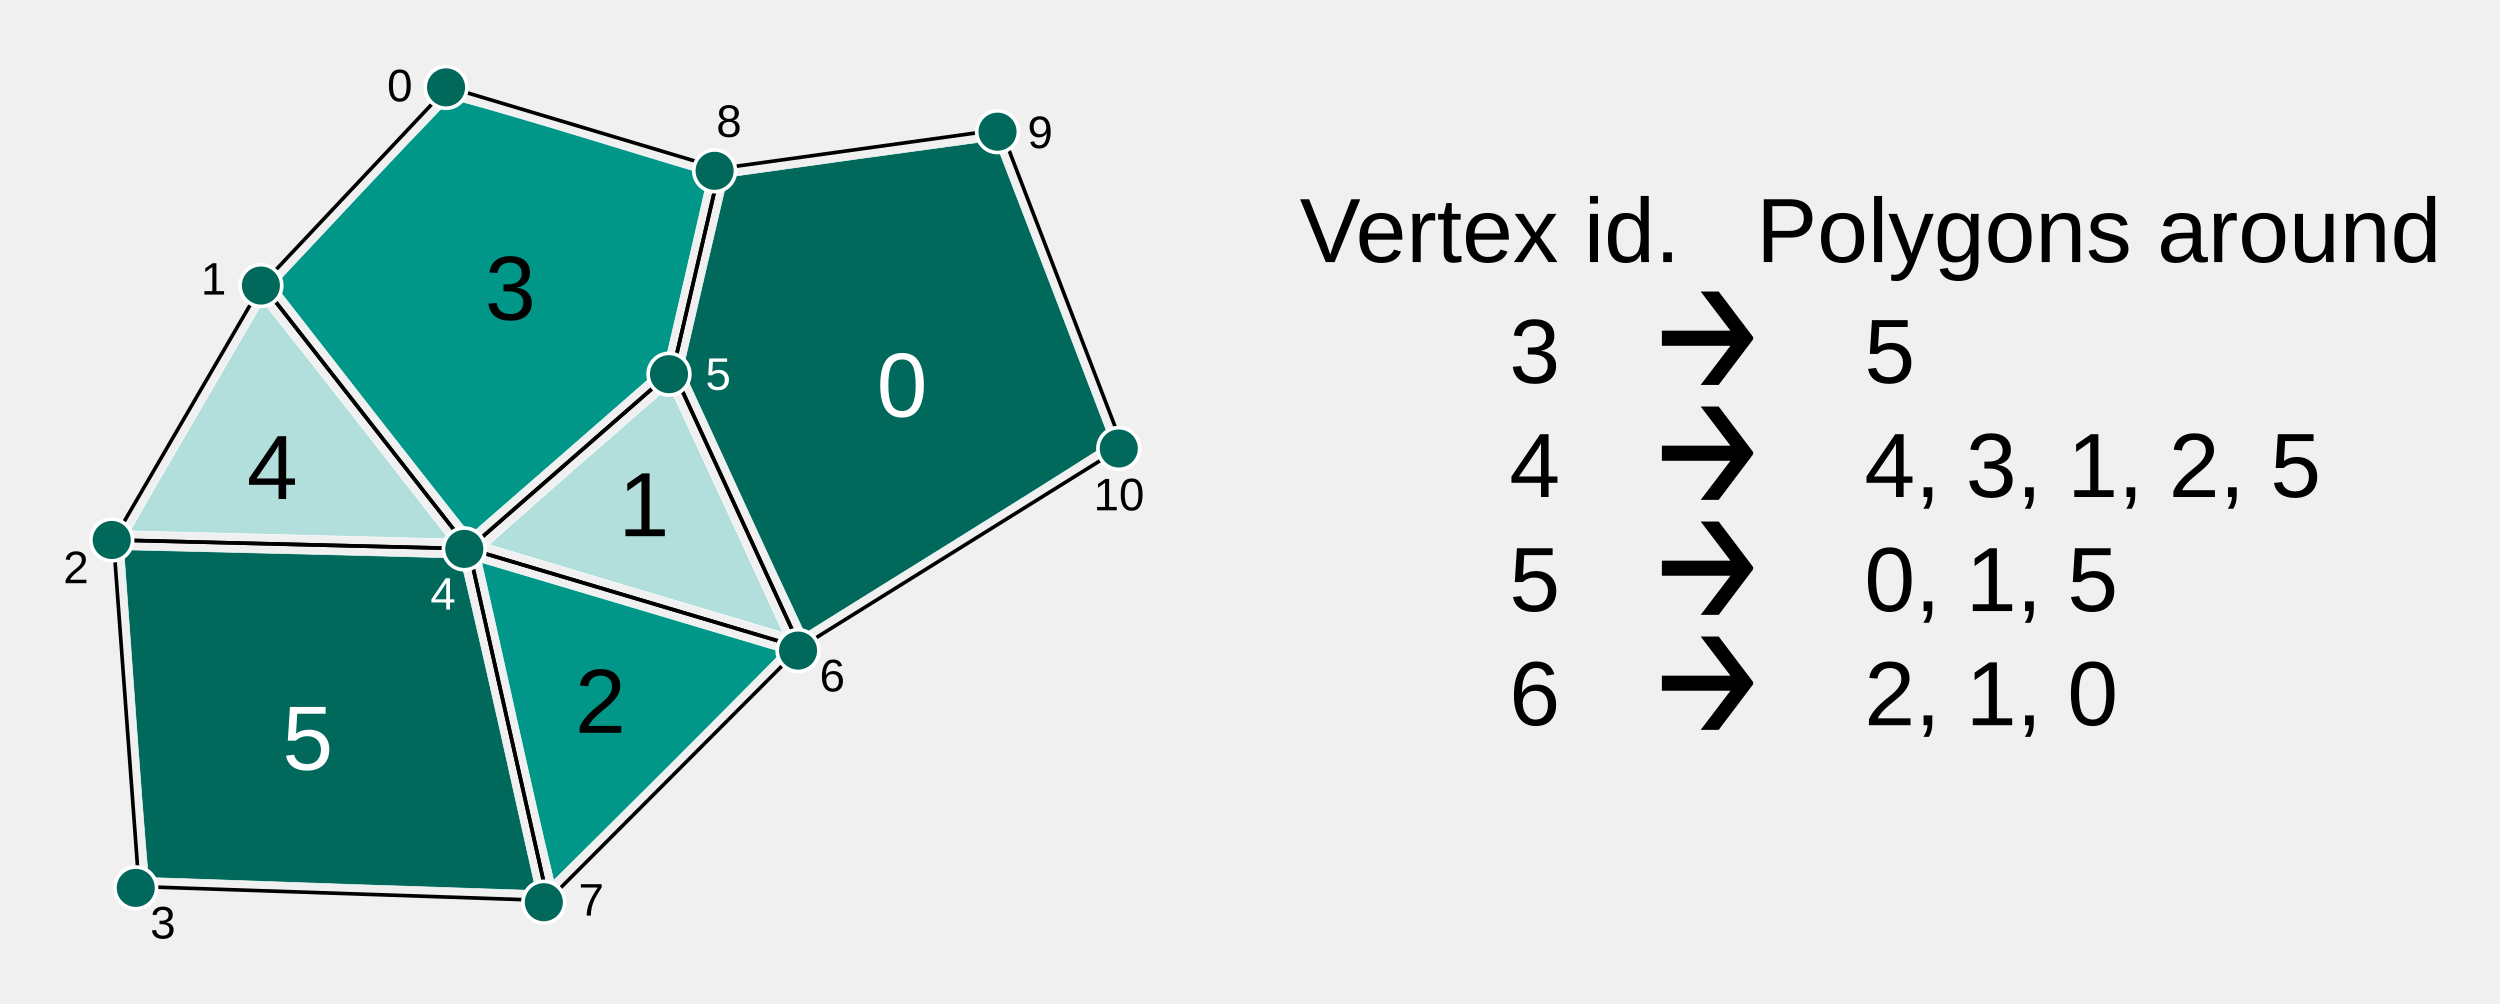
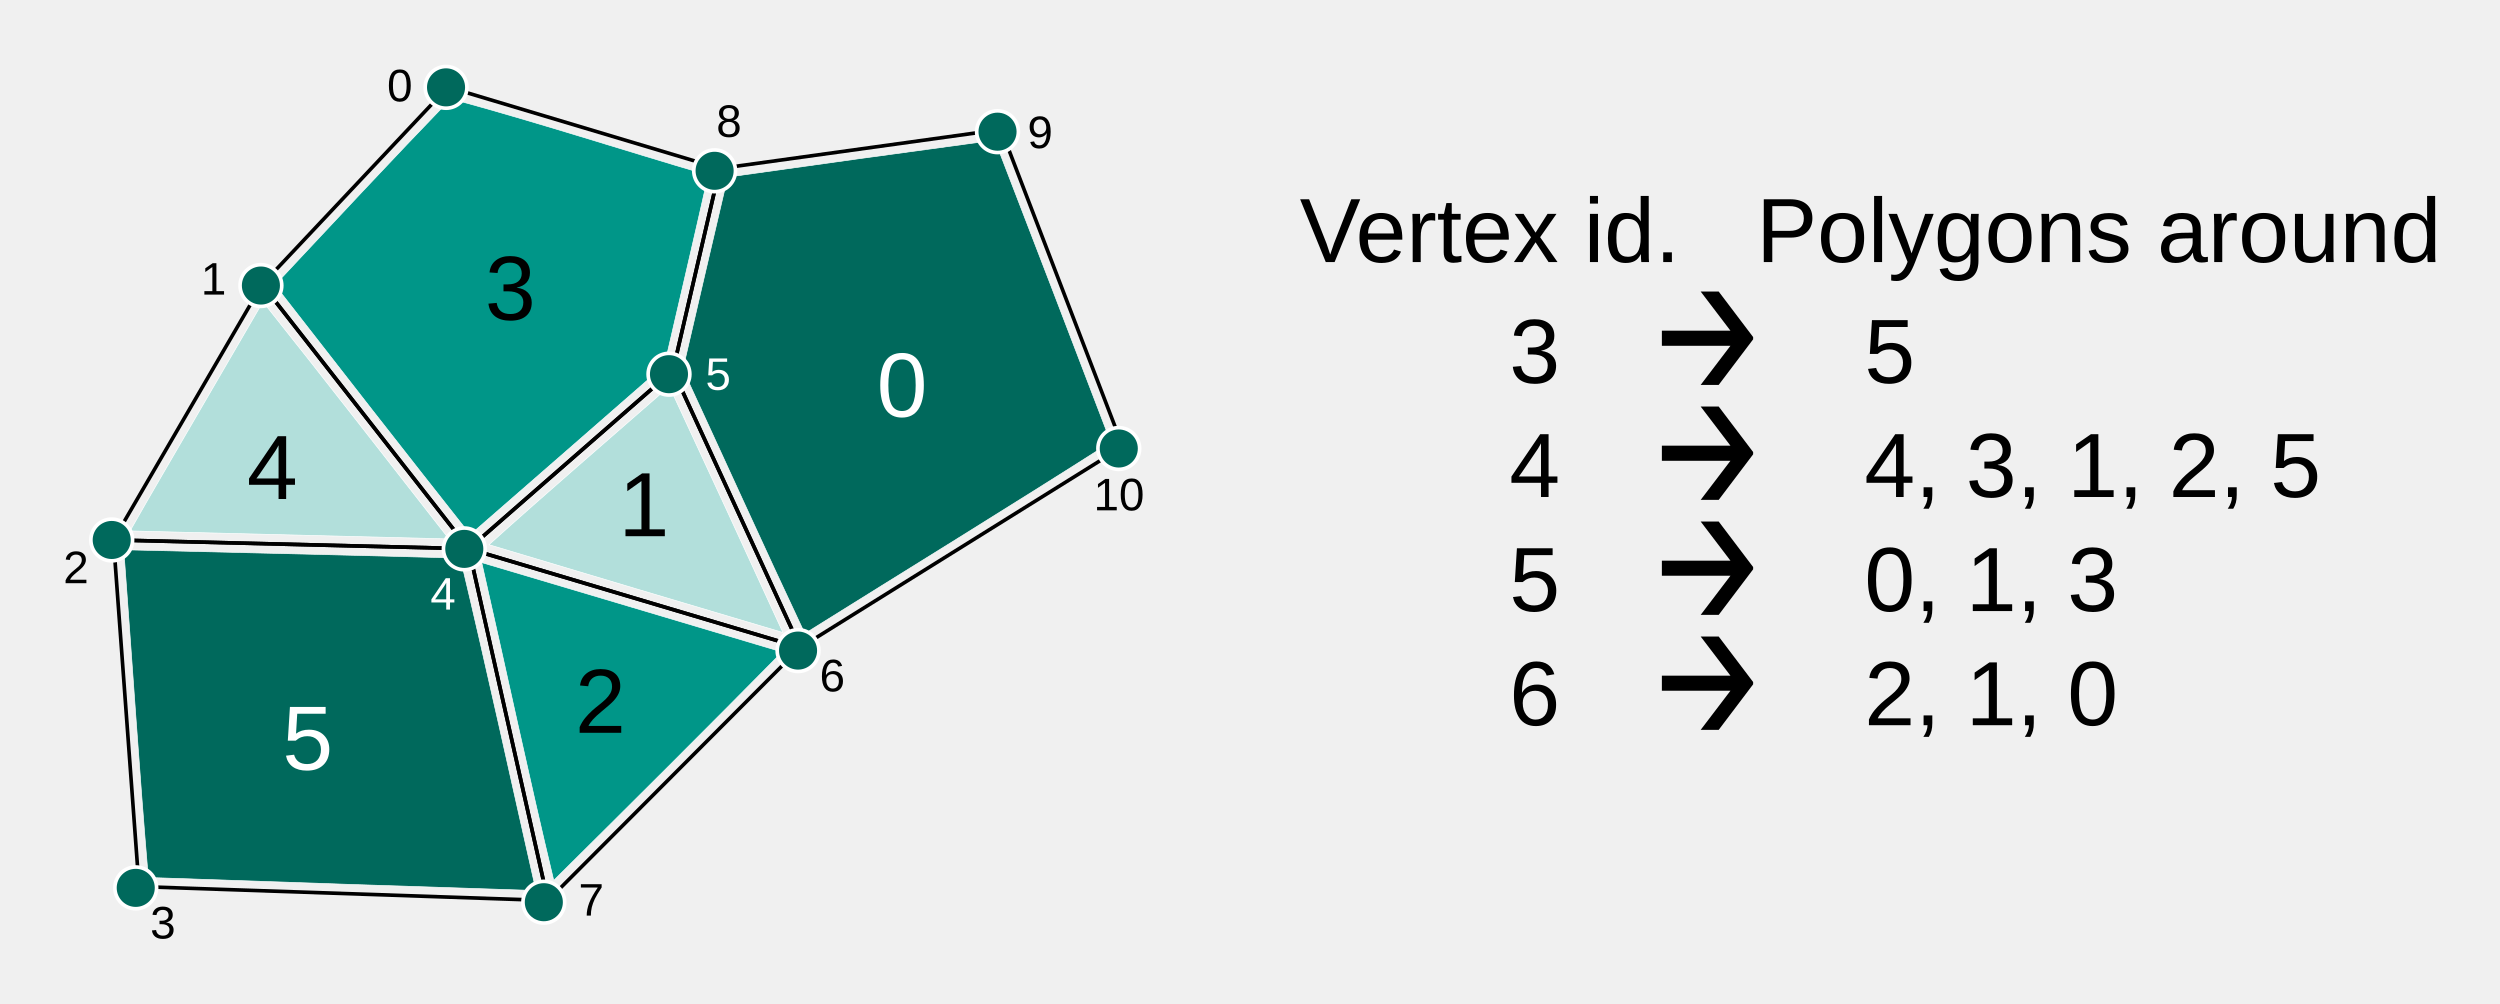
<svg xmlns="http://www.w3.org/2000/svg" width="193.275mm" height="77.598mm" viewBox="0 0 684.833 274.953" id="svg16858" version="1.1">
  <defs id="defs16860">
    <marker style="overflow:visible" id="marker9437-0" refX="0" refY="0" orient="auto">
      <path transform="scale(-0.6,-0.6)" d="M 8.719,4.034 -2.207,0.016 8.719,-4.002 c -1.745,2.372 -1.735,5.617 -6e-7,8.035 z" style="fill:#009688;fill-opacity:1;fill-rule:evenodd;stroke:#009688;stroke-width:0.625;stroke-linejoin:round;stroke-opacity:1" id="path9439-4" />
    </marker>
    <marker style="overflow:visible" id="marker20162" refX="0" refY="0" orient="auto">
      <path transform="scale(-0.6,-0.6)" d="M 8.719,4.034 -2.207,0.016 8.719,-4.002 c -1.745,2.372 -1.735,5.617 -6e-7,8.035 z" style="fill:#009688;fill-opacity:1;fill-rule:evenodd;stroke:#009688;stroke-width:0.625;stroke-linejoin:round;stroke-opacity:1" id="path20164" />
    </marker>
    <marker style="overflow:visible" id="marker9437-8" refX="0" refY="0" orient="auto">
      <path transform="scale(-0.6,-0.6)" d="M 8.719,4.034 -2.207,0.016 8.719,-4.002 c -1.745,2.372 -1.735,5.617 -6e-7,8.035 z" style="fill:#009688;fill-opacity:1;fill-rule:evenodd;stroke:#009688;stroke-width:0.625;stroke-linejoin:round;stroke-opacity:1" id="path9439-3" />
    </marker>
    <marker style="overflow:visible" id="marker20168" refX="0" refY="0" orient="auto">
      <path transform="scale(-0.6,-0.6)" d="M 8.719,4.034 -2.207,0.016 8.719,-4.002 c -1.745,2.372 -1.735,5.617 -6e-7,8.035 z" style="fill:#009688;fill-opacity:1;fill-rule:evenodd;stroke:#009688;stroke-width:0.625;stroke-linejoin:round;stroke-opacity:1" id="path20170" />
    </marker>
    <marker style="overflow:visible" id="marker9437" refX="0" refY="0" orient="auto">
      <path transform="scale(-0.6,-0.6)" d="M 8.719,4.034 -2.207,0.016 8.719,-4.002 c -1.745,2.372 -1.735,5.617 -6e-7,8.035 z" style="fill:#009688;fill-opacity:1;fill-rule:evenodd;stroke:#009688;stroke-width:0.625;stroke-linejoin:round;stroke-opacity:1" id="path9439" />
    </marker>
    <marker style="overflow:visible" id="marker20174" refX="0" refY="0" orient="auto">
      <path transform="scale(-0.6,-0.6)" d="M 8.719,4.034 -2.207,0.016 8.719,-4.002 c -1.745,2.372 -1.735,5.617 -6e-7,8.035 z" style="fill:#009688;fill-opacity:1;fill-rule:evenodd;stroke:#009688;stroke-width:0.625;stroke-linejoin:round;stroke-opacity:1" id="path20176" />
    </marker>
  </defs>
  <g id="layer1" transform="translate(19.96093,-128.3432)">
    <g id="g5736-8" transform="translate(-434.8791,-167.6533)">
      <g id="g4382-68" transform="translate(52.4264,270.8368)">
        <path id="path4384-3" d="m 434.286,103.076 -40.714,70 97.33,2.403 z" style="fill:none;fill-rule:evenodd;stroke:#000000;stroke-width:1px;stroke-linecap:butt;stroke-linejoin:round;stroke-opacity:1" />
        <path id="path4386-8" d="m 434.286,103.076 50.904,-54.071 74.474,22.315 -12.837,55.328 -55.925,48.831 z" style="fill:none;fill-rule:evenodd;stroke:#000000;stroke-width:1px;stroke-linecap:butt;stroke-linejoin:round;stroke-opacity:1" />
        <path id="path4388-3" d="m 490.901,175.479 90.826,27.064 -34.901,-75.895 z" style="fill:none;fill-rule:evenodd;stroke:#000000;stroke-width:1px;stroke-linecap:butt;stroke-linejoin:round;stroke-opacity:1" />
        <path id="path4390-3" d="m 393.571,173.076 97.33,2.403 21.682,96.357 -112.013,-3.811 z" style="fill:none;fill-rule:evenodd;stroke:#000000;stroke-width:1px;stroke-linecap:butt;stroke-linejoin:round;stroke-opacity:1" />
        <path id="path4392-3" d="m 512.584,271.837 -21.682,-96.357 90.826,27.064 z" style="fill:none;fill-rule:evenodd;stroke:#000000;stroke-width:1px;stroke-linecap:butt;stroke-linejoin:round;stroke-opacity:1" />
        <path id="path4394-8" d="M 581.727,202.543 670.044,147.49 636.709,60.616 559.664,71.32 546.826,126.648 Z" style="fill:none;fill-rule:evenodd;stroke:#000000;stroke-width:1px;stroke-linecap:butt;stroke-linejoin:round;stroke-opacity:1" />
      </g>
      <path id="path4396-0" d="m 448.936,448.14 c 2.2,29.338 4.13,59.099 6.605,88.232 35.393,1.202 70.826,2.462 106.195,3.58 -6.87,-30.328 -13.524,-60.995 -20.711,-91.072 -30.698,-0.856 -61.468,-1.55 -92.195,-2.285 l 0.068,0.998 0.037,0.547 z" style="color:#000000;clip-rule:nonzero;display:inline;overflow:visible;visibility:visible;opacity:1;isolation:auto;mix-blend-mode:normal;color-interpolation:sRGB;color-interpolation-filters:linearRGB;solid-color:#000000;solid-opacity:1;fill:#00695c;fill-opacity:1;fill-rule:evenodd;stroke:#ffffff;stroke-width:0.179;stroke-linecap:butt;stroke-linejoin:round;stroke-miterlimit:4;stroke-dasharray:none;stroke-dashoffset:0;stroke-opacity:1;color-rendering:auto;image-rendering:auto;shape-rendering:auto;text-rendering:auto;enable-background:accumulate" />
      <path id="path4398-4" d="m 468.493,410.392 c -5.981,10.349 -12.071,20.636 -17.947,31.045 29.119,0.745 58.239,1.446 87.357,2.189 -16.956,-21.679 -33.811,-43.428 -50.953,-64.961 -6.152,10.576 -12.305,21.151 -18.457,31.727 z" style="color:#000000;clip-rule:nonzero;display:inline;overflow:visible;visibility:visible;opacity:1;isolation:auto;mix-blend-mode:normal;color-interpolation:sRGB;color-interpolation-filters:linearRGB;solid-color:#000000;solid-opacity:1;fill:#b2dfdb;fill-opacity:1;fill-rule:evenodd;stroke:#ffffff;stroke-width:0.179;stroke-linecap:butt;stroke-linejoin:round;stroke-miterlimit:4;stroke-dasharray:none;stroke-dashoffset:0;stroke-opacity:1;color-rendering:auto;image-rendering:auto;shape-rendering:auto;text-rendering:auto;enable-background:accumulate" />
      <path id="path4400-7" d="m 538.393,323.04 c -16.225,16.787 -32.169,33.967 -48.158,51.029 17.749,22.863 35.563,45.675 53.502,68.393 17.755,-15.432 35.459,-30.923 53.184,-46.391 4.016,-17.38 8.106,-34.711 12.006,-52.105 -23.464,-6.91 -47.152,-14.587 -70.533,-20.926 z" style="color:#000000;clip-rule:nonzero;display:inline;overflow:visible;visibility:visible;opacity:1;isolation:auto;mix-blend-mode:normal;color-interpolation:sRGB;color-interpolation-filters:linearRGB;solid-color:#000000;solid-opacity:1;fill:#009688;fill-opacity:1;fill-rule:evenodd;stroke:#ffffff;stroke-width:0.179;stroke-linecap:butt;stroke-linejoin:round;stroke-miterlimit:4;stroke-dasharray:none;stroke-dashoffset:0;stroke-opacity:1;color-rendering:auto;image-rendering:auto;shape-rendering:auto;text-rendering:auto;enable-background:accumulate" />
      <path id="path4402-68" d="m 597.835,402.2 c -16.299,14.265 -33.13,28.719 -48.973,43.012 26.828,8.064 53.681,16.074 80.527,24.051 -10.308,-22.509 -20.673,-44.991 -31.119,-67.436 l -0.436,0.373 z" style="color:#000000;clip-rule:nonzero;display:inline;overflow:visible;visibility:visible;opacity:1;isolation:auto;mix-blend-mode:normal;color-interpolation:sRGB;color-interpolation-filters:linearRGB;solid-color:#000000;solid-opacity:1;fill:#b2dfdb;fill-opacity:1;fill-rule:evenodd;stroke:#ffffff;stroke-width:0.179;stroke-linecap:butt;stroke-linejoin:round;stroke-miterlimit:4;stroke-dasharray:none;stroke-dashoffset:0;stroke-opacity:1;color-rendering:auto;image-rendering:auto;shape-rendering:auto;text-rendering:auto;enable-background:accumulate" />
      <path id="path4404-90" d="m 685.712,334.614 c -23.817,3.232 -47.653,6.514 -71.463,9.891 -4.139,17.551 -8.187,35.124 -12.271,52.688 11.154,24.108 22.093,48.35 33.406,72.355 27.942,-17.469 56.033,-34.705 83.812,-52.432 -10.52,-27.559 -21.115,-55.182 -31.756,-82.73 l -0.991,0.131 -0.737,0.098 z" style="color:#000000;clip-rule:nonzero;display:inline;overflow:visible;visibility:visible;opacity:1;isolation:auto;mix-blend-mode:normal;color-interpolation:sRGB;color-interpolation-filters:linearRGB;solid-color:#000000;solid-opacity:1;fill:#00695c;fill-opacity:1;fill-rule:evenodd;stroke:#ffffff;stroke-width:0.179;stroke-linecap:butt;stroke-linejoin:round;stroke-miterlimit:4;stroke-dasharray:none;stroke-dashoffset:0;stroke-opacity:1;color-rendering:auto;image-rendering:auto;shape-rendering:auto;text-rendering:auto;enable-background:accumulate" />
      <path id="path4406-6" d="m 547.036,450.833 c 6.533,28.664 12.814,58.23 19.568,86.332 20.944,-20.762 41.867,-41.582 62.559,-62.564 -27.428,-8.169 -54.857,-16.364 -82.287,-24.5 l 0.16,0.732 z" style="color:#000000;clip-rule:nonzero;display:inline;overflow:visible;visibility:visible;opacity:1;isolation:auto;mix-blend-mode:normal;color-interpolation:sRGB;color-interpolation-filters:linearRGB;solid-color:#000000;solid-opacity:1;fill:#009688;fill-opacity:1;fill-rule:evenodd;stroke:#ffffff;stroke-width:0.179;stroke-linecap:butt;stroke-linejoin:round;stroke-miterlimit:4;stroke-dasharray:none;stroke-dashoffset:0;stroke-opacity:1;color-rendering:auto;image-rendering:auto;shape-rendering:auto;text-rendering:auto;enable-background:accumulate" />
-       <text id="text4434-9-8" y="410.135" x="655.066" style="font-style:normal;font-variant:normal;font-weight:normal;font-stretch:normal;font-size:25px;line-height:125%;font-family:Arial;-inkscape-font-specification:'Arial, Normal';text-align:start;letter-spacing:0px;word-spacing:0px;writing-mode:lr-tb;text-anchor:start;fill:#ffffff;fill-opacity:1;stroke:none;stroke-width:1px;stroke-linecap:butt;stroke-linejoin:miter;stroke-opacity:1" xml:space="preserve">
-         <tspan y="410.135" x="655.066" id="tspan4436-4-79">0</tspan>
+       <text id="text4434-9-8" y="410.135" x="655.066" style="font-style:normal;font-variant:normal;font-weight:normal;font-stretch:normal;line-height:0%;font-family:Arial;-inkscape-font-specification:'Arial, Normal';text-align:start;letter-spacing:0px;word-spacing:0px;writing-mode:lr-tb;text-anchor:start;fill:#ffffff;fill-opacity:1;stroke:none;stroke-width:1px;stroke-linecap:butt;stroke-linejoin:miter;stroke-opacity:1" xml:space="preserve">
+         <tspan y="410.135" x="655.066" id="tspan4436-4-79" style="font-size:25px;line-height:1.25">0</tspan>
      </text>
-       <text id="text4438-7-0" y="442.869" x="584.352" style="font-style:normal;font-variant:normal;font-weight:normal;font-stretch:normal;font-size:25px;line-height:125%;font-family:Arial;-inkscape-font-specification:'Arial, Normal';text-align:start;letter-spacing:0px;word-spacing:0px;writing-mode:lr-tb;text-anchor:start;fill:#000000;fill-opacity:1;stroke:none;stroke-width:1px;stroke-linecap:butt;stroke-linejoin:miter;stroke-opacity:1" xml:space="preserve">
-         <tspan y="442.869" x="584.352" id="tspan4440-8-33">1</tspan>
+       <text id="text4438-7-0" y="442.869" x="584.352" style="font-style:normal;font-variant:normal;font-weight:normal;font-stretch:normal;line-height:0%;font-family:Arial;-inkscape-font-specification:'Arial, Normal';text-align:start;letter-spacing:0px;word-spacing:0px;writing-mode:lr-tb;text-anchor:start;fill:#000000;fill-opacity:1;stroke:none;stroke-width:1px;stroke-linecap:butt;stroke-linejoin:miter;stroke-opacity:1" xml:space="preserve">
+         <tspan y="442.869" x="584.352" id="tspan4440-8-33" style="font-size:25px;line-height:1.25">1</tspan>
      </text>
-       <text id="text4442-4-3" y="496.728" x="572.454" style="font-style:normal;font-variant:normal;font-weight:normal;font-stretch:normal;font-size:25px;line-height:125%;font-family:Arial;-inkscape-font-specification:'Arial, Normal';text-align:start;letter-spacing:0px;word-spacing:0px;writing-mode:lr-tb;text-anchor:start;fill:#000000;fill-opacity:1;stroke:none;stroke-width:1px;stroke-linecap:butt;stroke-linejoin:miter;stroke-opacity:1" xml:space="preserve">
-         <tspan y="496.728" x="572.454" id="tspan4444-5-7">2</tspan>
+       <text id="text4442-4-3" y="496.728" x="572.454" style="font-style:normal;font-variant:normal;font-weight:normal;font-stretch:normal;line-height:0%;font-family:Arial;-inkscape-font-specification:'Arial, Normal';text-align:start;letter-spacing:0px;word-spacing:0px;writing-mode:lr-tb;text-anchor:start;fill:#000000;fill-opacity:1;stroke:none;stroke-width:1px;stroke-linecap:butt;stroke-linejoin:miter;stroke-opacity:1" xml:space="preserve">
+         <tspan y="496.728" x="572.454" id="tspan4444-5-7" style="font-size:25px;line-height:1.25">2</tspan>
      </text>
-       <text id="text4446-0-3" y="383.595" x="547.762" style="font-style:normal;font-variant:normal;font-weight:normal;font-stretch:normal;font-size:25px;line-height:125%;font-family:Arial;-inkscape-font-specification:'Arial, Normal';text-align:start;letter-spacing:0px;word-spacing:0px;writing-mode:lr-tb;text-anchor:start;fill:#000000;fill-opacity:1;stroke:none;stroke-width:1px;stroke-linecap:butt;stroke-linejoin:miter;stroke-opacity:1" xml:space="preserve">
-         <tspan y="383.595" x="547.762" id="tspan4448-3-2">3</tspan>
+       <text id="text4446-0-3" y="383.595" x="547.762" style="font-style:normal;font-variant:normal;font-weight:normal;font-stretch:normal;line-height:0%;font-family:Arial;-inkscape-font-specification:'Arial, Normal';text-align:start;letter-spacing:0px;word-spacing:0px;writing-mode:lr-tb;text-anchor:start;fill:#000000;fill-opacity:1;stroke:none;stroke-width:1px;stroke-linecap:butt;stroke-linejoin:miter;stroke-opacity:1" xml:space="preserve">
+         <tspan y="383.595" x="547.762" id="tspan4448-3-2" style="font-size:25px;line-height:1.25">3</tspan>
      </text>
-       <text id="text4450-6-6" y="432.691" x="482.554" style="font-style:normal;font-variant:normal;font-weight:normal;font-stretch:normal;font-size:25px;line-height:125%;font-family:Arial;-inkscape-font-specification:'Arial, Normal';text-align:start;letter-spacing:0px;word-spacing:0px;writing-mode:lr-tb;text-anchor:start;fill:#000000;fill-opacity:1;stroke:none;stroke-width:1px;stroke-linecap:butt;stroke-linejoin:miter;stroke-opacity:1" xml:space="preserve">
-         <tspan y="432.691" x="482.554" id="tspan4452-1-5">4</tspan>
+       <text id="text4450-6-6" y="432.691" x="482.554" style="font-style:normal;font-variant:normal;font-weight:normal;font-stretch:normal;line-height:0%;font-family:Arial;-inkscape-font-specification:'Arial, Normal';text-align:start;letter-spacing:0px;word-spacing:0px;writing-mode:lr-tb;text-anchor:start;fill:#000000;fill-opacity:1;stroke:none;stroke-width:1px;stroke-linecap:butt;stroke-linejoin:miter;stroke-opacity:1" xml:space="preserve">
+         <tspan y="432.691" x="482.554" id="tspan4452-1-5" style="font-size:25px;line-height:1.25">4</tspan>
      </text>
-       <text id="text4454-0-2" y="506.847" x="492.262" style="font-style:normal;font-variant:normal;font-weight:normal;font-stretch:normal;font-size:25px;line-height:125%;font-family:Arial;-inkscape-font-specification:'Arial, Normal';text-align:start;letter-spacing:0px;word-spacing:0px;writing-mode:lr-tb;text-anchor:start;fill:#ffffff;fill-opacity:1;stroke:none;stroke-width:1px;stroke-linecap:butt;stroke-linejoin:miter;stroke-opacity:1" xml:space="preserve">
-         <tspan y="506.847" x="492.262" id="tspan4456-6-6">5</tspan>
+       <text id="text4454-0-2" y="506.847" x="492.262" style="font-style:normal;font-variant:normal;font-weight:normal;font-stretch:normal;line-height:0%;font-family:Arial;-inkscape-font-specification:'Arial, Normal';text-align:start;letter-spacing:0px;word-spacing:0px;writing-mode:lr-tb;text-anchor:start;fill:#ffffff;fill-opacity:1;stroke:none;stroke-width:1px;stroke-linecap:butt;stroke-linejoin:miter;stroke-opacity:1" xml:space="preserve">
+         <tspan y="506.847" x="492.262" id="tspan4456-6-6" style="font-size:25px;line-height:1.25">5</tspan>
      </text>
    </g>
    <circle style="color:#000000;clip-rule:nonzero;display:inline;overflow:visible;visibility:visible;opacity:1;isolation:auto;mix-blend-mode:normal;color-interpolation:sRGB;color-interpolation-filters:linearRGB;solid-color:#000000;solid-opacity:1;fill:#00695c;fill-opacity:1;fill-rule:evenodd;stroke:#ffffff;stroke-width:1;stroke-linecap:butt;stroke-linejoin:miter;stroke-miterlimit:4;stroke-dasharray:none;stroke-dashoffset:0;stroke-opacity:1;color-rendering:auto;image-rendering:auto;shape-rendering:auto;text-rendering:auto;enable-background:accumulate" id="path4208-15" cx="10.644" cy="276.26" r="5.714" />
    <circle style="color:#000000;clip-rule:nonzero;display:inline;overflow:visible;visibility:visible;opacity:1;isolation:auto;mix-blend-mode:normal;color-interpolation:sRGB;color-interpolation-filters:linearRGB;solid-color:#000000;solid-opacity:1;fill:#00695c;fill-opacity:1;fill-rule:evenodd;stroke:#ffffff;stroke-width:1;stroke-linecap:butt;stroke-linejoin:miter;stroke-miterlimit:4;stroke-dasharray:none;stroke-dashoffset:0;stroke-opacity:1;color-rendering:auto;image-rendering:auto;shape-rendering:auto;text-rendering:auto;enable-background:accumulate" id="path4208-2-4" cx="107.224" cy="278.702" r="5.714" />
    <circle style="color:#000000;clip-rule:nonzero;display:inline;overflow:visible;visibility:visible;opacity:1;isolation:auto;mix-blend-mode:normal;color-interpolation:sRGB;color-interpolation-filters:linearRGB;solid-color:#000000;solid-opacity:1;fill:#00695c;fill-opacity:1;fill-rule:evenodd;stroke:#ffffff;stroke-width:1;stroke-linecap:butt;stroke-linejoin:miter;stroke-miterlimit:4;stroke-dasharray:none;stroke-dashoffset:0;stroke-opacity:1;color-rendering:auto;image-rendering:auto;shape-rendering:auto;text-rendering:auto;enable-background:accumulate" id="path4208-9-9" cx="17.224" cy="371.56" r="5.714" />
    <circle style="color:#000000;clip-rule:nonzero;display:inline;overflow:visible;visibility:visible;opacity:1;isolation:auto;mix-blend-mode:normal;color-interpolation:sRGB;color-interpolation-filters:linearRGB;solid-color:#000000;solid-opacity:1;fill:#00695c;fill-opacity:1;fill-rule:evenodd;stroke:#ffffff;stroke-width:1;stroke-linecap:butt;stroke-linejoin:miter;stroke-miterlimit:4;stroke-dasharray:none;stroke-dashoffset:0;stroke-opacity:1;color-rendering:auto;image-rendering:auto;shape-rendering:auto;text-rendering:auto;enable-background:accumulate" id="path4208-1-2" cx="129.01" cy="375.488" r="5.714" />
    <circle style="color:#000000;clip-rule:nonzero;display:inline;overflow:visible;visibility:visible;opacity:1;isolation:auto;mix-blend-mode:normal;color-interpolation:sRGB;color-interpolation-filters:linearRGB;solid-color:#000000;solid-opacity:1;fill:#00695c;fill-opacity:1;fill-rule:evenodd;stroke:#ffffff;stroke-width:1;stroke-linecap:butt;stroke-linejoin:miter;stroke-miterlimit:4;stroke-dasharray:none;stroke-dashoffset:0;stroke-opacity:1;color-rendering:auto;image-rendering:auto;shape-rendering:auto;text-rendering:auto;enable-background:accumulate" id="path4208-27-5" cx="198.653" cy="306.56" r="5.714" />
    <circle style="color:#000000;clip-rule:nonzero;display:inline;overflow:visible;visibility:visible;opacity:1;isolation:auto;mix-blend-mode:normal;color-interpolation:sRGB;color-interpolation-filters:linearRGB;solid-color:#000000;solid-opacity:1;fill:#00695c;fill-opacity:1;fill-rule:evenodd;stroke:#ffffff;stroke-width:1;stroke-linecap:butt;stroke-linejoin:miter;stroke-miterlimit:4;stroke-dasharray:none;stroke-dashoffset:0;stroke-opacity:1;color-rendering:auto;image-rendering:auto;shape-rendering:auto;text-rendering:auto;enable-background:accumulate" id="path4208-0-7" cx="163.296" cy="230.845" r="5.714" />
    <circle style="color:#000000;clip-rule:nonzero;display:inline;overflow:visible;visibility:visible;opacity:1;isolation:auto;mix-blend-mode:normal;color-interpolation:sRGB;color-interpolation-filters:linearRGB;solid-color:#000000;solid-opacity:1;fill:#00695c;fill-opacity:1;fill-rule:evenodd;stroke:#ffffff;stroke-width:1;stroke-linecap:butt;stroke-linejoin:miter;stroke-miterlimit:4;stroke-dasharray:none;stroke-dashoffset:0;stroke-opacity:1;color-rendering:auto;image-rendering:auto;shape-rendering:auto;text-rendering:auto;enable-background:accumulate" id="path4208-93-4" cx="51.51" cy="206.56" r="5.714" />
    <circle style="color:#000000;clip-rule:nonzero;display:inline;overflow:visible;visibility:visible;opacity:1;isolation:auto;mix-blend-mode:normal;color-interpolation:sRGB;color-interpolation-filters:linearRGB;solid-color:#000000;solid-opacity:1;fill:#00695c;fill-opacity:1;fill-rule:evenodd;stroke:#ffffff;stroke-width:1;stroke-linecap:butt;stroke-linejoin:miter;stroke-miterlimit:4;stroke-dasharray:none;stroke-dashoffset:0;stroke-opacity:1;color-rendering:auto;image-rendering:auto;shape-rendering:auto;text-rendering:auto;enable-background:accumulate" id="path4208-6-9" cx="102.224" cy="152.274" r="5.714" />
    <circle style="color:#000000;clip-rule:nonzero;display:inline;overflow:visible;visibility:visible;opacity:1;isolation:auto;mix-blend-mode:normal;color-interpolation:sRGB;color-interpolation-filters:linearRGB;solid-color:#000000;solid-opacity:1;fill:#00695c;fill-opacity:1;fill-rule:evenodd;stroke:#ffffff;stroke-width:1;stroke-linecap:butt;stroke-linejoin:miter;stroke-miterlimit:4;stroke-dasharray:none;stroke-dashoffset:0;stroke-opacity:1;color-rendering:auto;image-rendering:auto;shape-rendering:auto;text-rendering:auto;enable-background:accumulate" id="path4208-06-9" cx="175.796" cy="175.131" r="5.714" />
    <circle style="color:#000000;clip-rule:nonzero;display:inline;overflow:visible;visibility:visible;opacity:1;isolation:auto;mix-blend-mode:normal;color-interpolation:sRGB;color-interpolation-filters:linearRGB;solid-color:#000000;solid-opacity:1;fill:#00695c;fill-opacity:1;fill-rule:evenodd;stroke:#ffffff;stroke-width:1;stroke-linecap:butt;stroke-linejoin:miter;stroke-miterlimit:4;stroke-dasharray:none;stroke-dashoffset:0;stroke-opacity:1;color-rendering:auto;image-rendering:auto;shape-rendering:auto;text-rendering:auto;enable-background:accumulate" id="path4208-26-4" cx="253.296" cy="164.417" r="5.714" />
    <circle style="color:#000000;clip-rule:nonzero;display:inline;overflow:visible;visibility:visible;opacity:1;isolation:auto;mix-blend-mode:normal;color-interpolation:sRGB;color-interpolation-filters:linearRGB;solid-color:#000000;solid-opacity:1;fill:#00695c;fill-opacity:1;fill-rule:evenodd;stroke:#ffffff;stroke-width:1;stroke-linecap:butt;stroke-linejoin:miter;stroke-miterlimit:4;stroke-dasharray:none;stroke-dashoffset:0;stroke-opacity:1;color-rendering:auto;image-rendering:auto;shape-rendering:auto;text-rendering:auto;enable-background:accumulate" id="path4208-18-5" cx="286.51" cy="251.202" r="5.714" />
-     <text xml:space="preserve" style="font-style:normal;font-variant:normal;font-weight:normal;font-stretch:normal;font-size:12.5px;line-height:125%;font-family:Arial;-inkscape-font-specification:'Arial, Normal';text-align:start;letter-spacing:0px;word-spacing:0px;writing-mode:lr-tb;text-anchor:start;fill:#000000;fill-opacity:1;stroke:none;stroke-width:1px;stroke-linecap:butt;stroke-linejoin:miter;stroke-opacity:1" x="86.087" y="156.097" id="text4434-93">
-       <tspan id="tspan4436-5" x="86.087" y="156.097">0</tspan>
+     <text xml:space="preserve" style="font-style:normal;font-variant:normal;font-weight:normal;font-stretch:normal;line-height:0%;font-family:Arial;-inkscape-font-specification:'Arial, Normal';text-align:start;letter-spacing:0px;word-spacing:0px;writing-mode:lr-tb;text-anchor:start;fill:#000000;fill-opacity:1;stroke:none;stroke-width:1px;stroke-linecap:butt;stroke-linejoin:miter;stroke-opacity:1" x="86.087" y="156.097" id="text4434-93">
+       <tspan id="tspan4436-5" x="86.087" y="156.097" style="font-size:12.5px;line-height:1.25">0</tspan>
    </text>
-     <text xml:space="preserve" style="font-style:normal;font-variant:normal;font-weight:normal;font-stretch:normal;font-size:12.5px;line-height:125%;font-family:Arial;-inkscape-font-specification:'Arial, Normal';text-align:start;letter-spacing:0px;word-spacing:0px;writing-mode:lr-tb;text-anchor:start;fill:#000000;fill-opacity:1;stroke:none;stroke-width:1px;stroke-linecap:butt;stroke-linejoin:miter;stroke-opacity:1" x="35.071" y="209.034" id="text4438-70">
-       <tspan id="tspan4440-81" x="35.071" y="209.034">1</tspan>
+     <text xml:space="preserve" style="font-style:normal;font-variant:normal;font-weight:normal;font-stretch:normal;line-height:0%;font-family:Arial;-inkscape-font-specification:'Arial, Normal';text-align:start;letter-spacing:0px;word-spacing:0px;writing-mode:lr-tb;text-anchor:start;fill:#000000;fill-opacity:1;stroke:none;stroke-width:1px;stroke-linecap:butt;stroke-linejoin:miter;stroke-opacity:1" x="35.071" y="209.034" id="text4438-70">
+       <tspan id="tspan4440-81" x="35.071" y="209.034" style="font-size:12.5px;line-height:1.25">1</tspan>
    </text>
-     <text xml:space="preserve" style="font-style:normal;font-variant:normal;font-weight:normal;font-stretch:normal;font-size:12.5px;line-height:125%;font-family:Arial;-inkscape-font-specification:'Arial, Normal';text-align:start;letter-spacing:0px;word-spacing:0px;writing-mode:lr-tb;text-anchor:start;fill:#000000;fill-opacity:1;stroke:none;stroke-width:1px;stroke-linecap:butt;stroke-linejoin:miter;stroke-opacity:1" x="-2.622" y="288.096" id="text4442-9">
-       <tspan id="tspan4444-9" x="-2.622" y="288.096">2</tspan>
+     <text xml:space="preserve" style="font-style:normal;font-variant:normal;font-weight:normal;font-stretch:normal;line-height:0%;font-family:Arial;-inkscape-font-specification:'Arial, Normal';text-align:start;letter-spacing:0px;word-spacing:0px;writing-mode:lr-tb;text-anchor:start;fill:#000000;fill-opacity:1;stroke:none;stroke-width:1px;stroke-linecap:butt;stroke-linejoin:miter;stroke-opacity:1" x="-2.622" y="288.096" id="text4442-9">
+       <tspan id="tspan4444-9" x="-2.622" y="288.096" style="font-size:12.5px;line-height:1.25">2</tspan>
    </text>
-     <text xml:space="preserve" style="font-style:normal;font-variant:normal;font-weight:normal;font-stretch:normal;font-size:12.5px;line-height:125%;font-family:Arial;-inkscape-font-specification:'Arial, Normal';text-align:start;letter-spacing:0px;word-spacing:0px;writing-mode:lr-tb;text-anchor:start;fill:#000000;fill-opacity:1;stroke:none;stroke-width:1px;stroke-linecap:butt;stroke-linejoin:miter;stroke-opacity:1" x="21.189" y="385.421" id="text4446-7">
-       <tspan id="tspan4448-8" x="21.189" y="385.421">3</tspan>
+     <text xml:space="preserve" style="font-style:normal;font-variant:normal;font-weight:normal;font-stretch:normal;line-height:0%;font-family:Arial;-inkscape-font-specification:'Arial, Normal';text-align:start;letter-spacing:0px;word-spacing:0px;writing-mode:lr-tb;text-anchor:start;fill:#000000;fill-opacity:1;stroke:none;stroke-width:1px;stroke-linecap:butt;stroke-linejoin:miter;stroke-opacity:1" x="21.189" y="385.421" id="text4446-7">
+       <tspan id="tspan4448-8" x="21.189" y="385.421" style="font-size:12.5px;line-height:1.25">3</tspan>
    </text>
-     <text xml:space="preserve" style="font-style:normal;font-variant:normal;font-weight:normal;font-stretch:normal;font-size:12.5px;line-height:125%;font-family:Arial;-inkscape-font-specification:'Arial, Normal';text-align:start;letter-spacing:0px;word-spacing:0px;writing-mode:lr-tb;text-anchor:start;fill:#ffffff;fill-opacity:1;stroke:none;stroke-width:1px;stroke-linecap:butt;stroke-linejoin:miter;stroke-opacity:1" x="97.928" y="295.326" id="text4450-2">
-       <tspan id="tspan4452-5" x="97.928" y="295.326">4</tspan>
+     <text xml:space="preserve" style="font-style:normal;font-variant:normal;font-weight:normal;font-stretch:normal;line-height:0%;font-family:Arial;-inkscape-font-specification:'Arial, Normal';text-align:start;letter-spacing:0px;word-spacing:0px;writing-mode:lr-tb;text-anchor:start;fill:#ffffff;fill-opacity:1;stroke:none;stroke-width:1px;stroke-linecap:butt;stroke-linejoin:miter;stroke-opacity:1" x="97.928" y="295.326" id="text4450-2">
+       <tspan id="tspan4452-5" x="97.928" y="295.326" style="font-size:12.5px;line-height:1.25">4</tspan>
    </text>
-     <text xml:space="preserve" style="font-style:normal;font-variant:normal;font-weight:normal;font-stretch:normal;font-size:12.5px;line-height:125%;font-family:Arial;-inkscape-font-specification:'Arial, Normal';text-align:start;letter-spacing:0px;word-spacing:0px;writing-mode:lr-tb;text-anchor:start;fill:#ffffff;fill-opacity:1;stroke:none;stroke-width:1px;stroke-linecap:butt;stroke-linejoin:miter;stroke-opacity:1" x="173.296" y="235.131" id="text4454-3">
-       <tspan id="tspan4456-4" x="173.296" y="235.131">5</tspan>
+     <text xml:space="preserve" style="font-style:normal;font-variant:normal;font-weight:normal;font-stretch:normal;line-height:0%;font-family:Arial;-inkscape-font-specification:'Arial, Normal';text-align:start;letter-spacing:0px;word-spacing:0px;writing-mode:lr-tb;text-anchor:start;fill:#ffffff;fill-opacity:1;stroke:none;stroke-width:1px;stroke-linecap:butt;stroke-linejoin:miter;stroke-opacity:1" x="173.296" y="235.131" id="text4454-3">
+       <tspan id="tspan4456-4" x="173.296" y="235.131" style="font-size:12.5px;line-height:1.25">5</tspan>
    </text>
-     <text xml:space="preserve" style="font-style:normal;font-variant:normal;font-weight:normal;font-stretch:normal;font-size:12.5px;line-height:125%;font-family:Arial;-inkscape-font-specification:'Arial, Normal';text-align:start;letter-spacing:0px;word-spacing:0px;writing-mode:lr-tb;text-anchor:start;fill:#000000;fill-opacity:1;stroke:none;stroke-width:1px;stroke-linecap:butt;stroke-linejoin:miter;stroke-opacity:1" x="204.551" y="317.728" id="text4458-9">
-       <tspan id="tspan4460-0" x="204.551" y="317.728">6</tspan>
+     <text xml:space="preserve" style="font-style:normal;font-variant:normal;font-weight:normal;font-stretch:normal;line-height:0%;font-family:Arial;-inkscape-font-specification:'Arial, Normal';text-align:start;letter-spacing:0px;word-spacing:0px;writing-mode:lr-tb;text-anchor:start;fill:#000000;fill-opacity:1;stroke:none;stroke-width:1px;stroke-linecap:butt;stroke-linejoin:miter;stroke-opacity:1" x="204.551" y="317.728" id="text4458-9">
+       <tspan id="tspan4460-0" x="204.551" y="317.728" style="font-size:12.5px;line-height:1.25">6</tspan>
    </text>
-     <text xml:space="preserve" style="font-style:normal;font-variant:normal;font-weight:normal;font-stretch:normal;font-size:12.5px;line-height:125%;font-family:Arial;-inkscape-font-specification:'Arial, Normal';text-align:start;letter-spacing:0px;word-spacing:0px;writing-mode:lr-tb;text-anchor:start;fill:#000000;fill-opacity:1;stroke:none;stroke-width:1px;stroke-linecap:butt;stroke-linejoin:miter;stroke-opacity:1" x="138.52" y="379.15" id="text4462-2">
-       <tspan id="tspan4464-0" x="138.52" y="379.15">7</tspan>
+     <text xml:space="preserve" style="font-style:normal;font-variant:normal;font-weight:normal;font-stretch:normal;line-height:0%;font-family:Arial;-inkscape-font-specification:'Arial, Normal';text-align:start;letter-spacing:0px;word-spacing:0px;writing-mode:lr-tb;text-anchor:start;fill:#000000;fill-opacity:1;stroke:none;stroke-width:1px;stroke-linecap:butt;stroke-linejoin:miter;stroke-opacity:1" x="138.52" y="379.15" id="text4462-2">
+       <tspan id="tspan4464-0" x="138.52" y="379.15" style="font-size:12.5px;line-height:1.25">7</tspan>
    </text>
-     <text xml:space="preserve" style="font-style:normal;font-variant:normal;font-weight:normal;font-stretch:normal;font-size:12.5px;line-height:125%;font-family:Arial;-inkscape-font-specification:'Arial, Normal';text-align:start;letter-spacing:0px;word-spacing:0px;writing-mode:lr-tb;text-anchor:start;fill:#000000;fill-opacity:1;stroke:none;stroke-width:1px;stroke-linecap:butt;stroke-linejoin:miter;stroke-opacity:1" x="176.254" y="165.845" id="text4466-1">
-       <tspan id="tspan4468-9" x="176.254" y="165.845">8</tspan>
+     <text xml:space="preserve" style="font-style:normal;font-variant:normal;font-weight:normal;font-stretch:normal;line-height:0%;font-family:Arial;-inkscape-font-specification:'Arial, Normal';text-align:start;letter-spacing:0px;word-spacing:0px;writing-mode:lr-tb;text-anchor:start;fill:#000000;fill-opacity:1;stroke:none;stroke-width:1px;stroke-linecap:butt;stroke-linejoin:miter;stroke-opacity:1" x="176.254" y="165.845" id="text4466-1">
+       <tspan id="tspan4468-9" x="176.254" y="165.845" style="font-size:12.5px;line-height:1.25">8</tspan>
    </text>
-     <text xml:space="preserve" style="font-style:normal;font-variant:normal;font-weight:normal;font-stretch:normal;font-size:12.5px;line-height:125%;font-family:Arial;-inkscape-font-specification:'Arial, Normal';text-align:start;letter-spacing:0px;word-spacing:0px;writing-mode:lr-tb;text-anchor:start;fill:#000000;fill-opacity:1;stroke:none;stroke-width:1px;stroke-linecap:butt;stroke-linejoin:miter;stroke-opacity:1" x="261.493" y="168.918" id="text4470-6">
-       <tspan id="tspan4472-2" x="261.493" y="168.918">9</tspan>
+     <text xml:space="preserve" style="font-style:normal;font-variant:normal;font-weight:normal;font-stretch:normal;line-height:0%;font-family:Arial;-inkscape-font-specification:'Arial, Normal';text-align:start;letter-spacing:0px;word-spacing:0px;writing-mode:lr-tb;text-anchor:start;fill:#000000;fill-opacity:1;stroke:none;stroke-width:1px;stroke-linecap:butt;stroke-linejoin:miter;stroke-opacity:1" x="261.493" y="168.918" id="text4470-6">
+       <tspan id="tspan4472-2" x="261.493" y="168.918" style="font-size:12.5px;line-height:1.25">9</tspan>
    </text>
-     <text xml:space="preserve" style="font-style:normal;font-variant:normal;font-weight:normal;font-stretch:normal;font-size:12.5px;line-height:125%;font-family:Arial;-inkscape-font-specification:'Arial, Normal';text-align:start;letter-spacing:0px;word-spacing:0px;writing-mode:lr-tb;text-anchor:start;fill:#000000;fill-opacity:1;stroke:none;stroke-width:1px;stroke-linecap:butt;stroke-linejoin:miter;stroke-opacity:1" x="279.61" y="268.14" id="text4474-1">
-       <tspan id="tspan4476-2" x="279.61" y="268.14">10</tspan>
+     <text xml:space="preserve" style="font-style:normal;font-variant:normal;font-weight:normal;font-stretch:normal;line-height:0%;font-family:Arial;-inkscape-font-specification:'Arial, Normal';text-align:start;letter-spacing:0px;word-spacing:0px;writing-mode:lr-tb;text-anchor:start;fill:#000000;fill-opacity:1;stroke:none;stroke-width:1px;stroke-linecap:butt;stroke-linejoin:miter;stroke-opacity:1" x="279.61" y="268.14" id="text4474-1">
+       <tspan id="tspan4476-2" x="279.61" y="268.14" style="font-size:12.5px;line-height:1.25">10</tspan>
    </text>
-     <text id="text5903-0" y="233.24" x="372.657" style="font-style:normal;font-variant:normal;font-weight:normal;font-stretch:normal;font-size:25px;line-height:125%;font-family:Arial;-inkscape-font-specification:'Arial, Normal';text-align:start;letter-spacing:0px;word-spacing:0px;writing-mode:lr-tb;text-anchor:start;fill:#000000;fill-opacity:1;stroke:none;stroke-width:1px;stroke-linecap:butt;stroke-linejoin:miter;stroke-opacity:1" xml:space="preserve">
-       <tspan y="233.24" x="372.657" id="tspan5905-7">   3            5</tspan>
-       <tspan y="264.49" x="372.657" id="tspan16854">   4            4, 3, 1, 2, 5</tspan>
-       <tspan y="295.74" x="372.657" id="tspan16856">   5            0, 1, 5</tspan>
-       <tspan id="tspan5907-3" y="326.99" x="372.657">   6            2, 1, 0</tspan>
-       <tspan id="tspan5909-1" y="358.24" x="372.657" />
-       <tspan id="tspan5911-1" y="389.49" x="372.657" />
-       <tspan id="tspan5913-9" y="420.74" x="372.657" />
+     <text id="text5903-0" y="233.24" x="372.657" style="font-style:normal;font-variant:normal;font-weight:normal;font-stretch:normal;line-height:0%;font-family:Arial;-inkscape-font-specification:'Arial, Normal';text-align:start;letter-spacing:0px;word-spacing:0px;writing-mode:lr-tb;text-anchor:start;fill:#000000;fill-opacity:1;stroke:none;stroke-width:1px;stroke-linecap:butt;stroke-linejoin:miter;stroke-opacity:1" xml:space="preserve">
+       <tspan y="233.24" x="372.657" id="tspan5905-7" style="font-size:25px;line-height:1.25">   3            5</tspan>
+       <tspan y="264.49" x="372.657" id="tspan16854" style="font-size:25px;line-height:1.25">   4            4, 3, 1, 2, 5</tspan>
+       <tspan y="295.74" x="372.657" id="tspan16856" style="font-size:25px;line-height:1.25">   5            0, 1, 3</tspan>
+       <tspan id="tspan5907-3" y="326.99" x="372.657" style="font-size:25px;line-height:1.25">   6            2, 1, 0</tspan>
+       <tspan id="tspan5909-1" y="358.24" x="372.657" style="font-size:25px;line-height:1.25"> </tspan>
+       <tspan id="tspan5911-1" y="389.49" x="372.657" style="font-size:25px;line-height:1.25"> </tspan>
+       <tspan id="tspan5913-9" y="420.74" x="372.657" style="font-size:25px;line-height:1.25"> </tspan>
    </text>
-     <text transform="scale(-1,1)" id="text5915-0" y="215.079" x="-462.842" style="font-style:normal;font-variant:normal;font-weight:normal;font-stretch:normal;font-size:90.333px;line-height:125%;font-family:Arial;-inkscape-font-specification:'Arial, Normal';text-align:start;letter-spacing:0px;word-spacing:0px;writing-mode:lr-tb;text-anchor:start;fill:#000000;fill-opacity:1;stroke:none;stroke-width:1px;stroke-linecap:butt;stroke-linejoin:miter;stroke-opacity:1" xml:space="preserve">
-       <tspan y="215.079" x="-462.842" id="tspan5917-5">˿</tspan>
+     <text transform="scale(-1,1)" id="text5915-0" y="215.079" x="-462.842" style="font-style:normal;font-variant:normal;font-weight:normal;font-stretch:normal;line-height:0%;font-family:Arial;-inkscape-font-specification:'Arial, Normal';text-align:start;letter-spacing:0px;word-spacing:0px;writing-mode:lr-tb;text-anchor:start;fill:#000000;fill-opacity:1;stroke:none;stroke-width:1px;stroke-linecap:butt;stroke-linejoin:miter;stroke-opacity:1" xml:space="preserve">
+       <tspan y="215.079" x="-462.842" id="tspan5917-5" style="font-size:90.333px;line-height:1.25">˿</tspan>
    </text>
-     <text xml:space="preserve" style="font-style:normal;font-variant:normal;font-weight:normal;font-stretch:normal;font-size:90.333px;line-height:125%;font-family:Arial;-inkscape-font-specification:'Arial, Normal';text-align:start;letter-spacing:0px;word-spacing:0px;writing-mode:lr-tb;text-anchor:start;fill:#000000;fill-opacity:1;stroke:none;stroke-width:1px;stroke-linecap:butt;stroke-linejoin:miter;stroke-opacity:1" x="-462.842" y="246.579" id="text5919-6" transform="scale(-1,1)">
-       <tspan id="tspan5921-7" x="-462.842" y="246.579">˿</tspan>
+     <text xml:space="preserve" style="font-style:normal;font-variant:normal;font-weight:normal;font-stretch:normal;line-height:0%;font-family:Arial;-inkscape-font-specification:'Arial, Normal';text-align:start;letter-spacing:0px;word-spacing:0px;writing-mode:lr-tb;text-anchor:start;fill:#000000;fill-opacity:1;stroke:none;stroke-width:1px;stroke-linecap:butt;stroke-linejoin:miter;stroke-opacity:1" x="-462.842" y="246.579" id="text5919-6" transform="scale(-1,1)">
+       <tspan id="tspan5921-7" x="-462.842" y="246.579" style="font-size:90.333px;line-height:1.25">˿</tspan>
    </text>
-     <text transform="scale(-1,1)" id="text5923-7" y="278.079" x="-462.842" style="font-style:normal;font-variant:normal;font-weight:normal;font-stretch:normal;font-size:90.333px;line-height:125%;font-family:Arial;-inkscape-font-specification:'Arial, Normal';text-align:start;letter-spacing:0px;word-spacing:0px;writing-mode:lr-tb;text-anchor:start;fill:#000000;fill-opacity:1;stroke:none;stroke-width:1px;stroke-linecap:butt;stroke-linejoin:miter;stroke-opacity:1" xml:space="preserve">
-       <tspan y="278.079" x="-462.842" id="tspan5925-4">˿</tspan>
+     <text transform="scale(-1,1)" id="text5923-7" y="278.079" x="-462.842" style="font-style:normal;font-variant:normal;font-weight:normal;font-stretch:normal;line-height:0%;font-family:Arial;-inkscape-font-specification:'Arial, Normal';text-align:start;letter-spacing:0px;word-spacing:0px;writing-mode:lr-tb;text-anchor:start;fill:#000000;fill-opacity:1;stroke:none;stroke-width:1px;stroke-linecap:butt;stroke-linejoin:miter;stroke-opacity:1" xml:space="preserve">
+       <tspan y="278.079" x="-462.842" id="tspan5925-4" style="font-size:90.333px;line-height:1.25">˿</tspan>
    </text>
-     <text xml:space="preserve" style="font-style:normal;font-variant:normal;font-weight:normal;font-stretch:normal;font-size:90.333px;line-height:125%;font-family:Arial;-inkscape-font-specification:'Arial, Normal';text-align:start;letter-spacing:0px;word-spacing:0px;writing-mode:lr-tb;text-anchor:start;fill:#000000;fill-opacity:1;stroke:none;stroke-width:1px;stroke-linecap:butt;stroke-linejoin:miter;stroke-opacity:1" x="-462.842" y="309.579" id="text5927-0" transform="scale(-1,1)">
-       <tspan id="tspan5929-6" x="-462.842" y="309.579">˿</tspan>
+     <text xml:space="preserve" style="font-style:normal;font-variant:normal;font-weight:normal;font-stretch:normal;line-height:0%;font-family:Arial;-inkscape-font-specification:'Arial, Normal';text-align:start;letter-spacing:0px;word-spacing:0px;writing-mode:lr-tb;text-anchor:start;fill:#000000;fill-opacity:1;stroke:none;stroke-width:1px;stroke-linecap:butt;stroke-linejoin:miter;stroke-opacity:1" x="-462.842" y="309.579" id="text5927-0" transform="scale(-1,1)">
+       <tspan id="tspan5929-6" x="-462.842" y="309.579" style="font-size:90.333px;line-height:1.25">˿</tspan>
    </text>
-     <text id="text5935-4" y="200.132" x="336.084" style="font-style:normal;font-variant:normal;font-weight:normal;font-stretch:normal;font-size:25px;line-height:125%;font-family:Arial;-inkscape-font-specification:'Arial, Normal';text-align:start;letter-spacing:0px;word-spacing:0px;writing-mode:lr-tb;text-anchor:start;fill:#000000;fill-opacity:1;stroke:none;stroke-width:1px;stroke-linecap:butt;stroke-linejoin:miter;stroke-opacity:1" xml:space="preserve">
-       <tspan y="200.132" x="336.084" id="tspan5937-8">Vertex id.   Polygons around</tspan>
+     <text id="text5935-4" y="200.132" x="336.084" style="font-style:normal;font-variant:normal;font-weight:normal;font-stretch:normal;line-height:0%;font-family:Arial;-inkscape-font-specification:'Arial, Normal';text-align:start;letter-spacing:0px;word-spacing:0px;writing-mode:lr-tb;text-anchor:start;fill:#000000;fill-opacity:1;stroke:none;stroke-width:1px;stroke-linecap:butt;stroke-linejoin:miter;stroke-opacity:1" xml:space="preserve">
+       <tspan y="200.132" x="336.084" id="tspan5937-8" style="font-size:25px;line-height:1.25">Vertex id.   Polygons around</tspan>
    </text>
  </g>
</svg>
